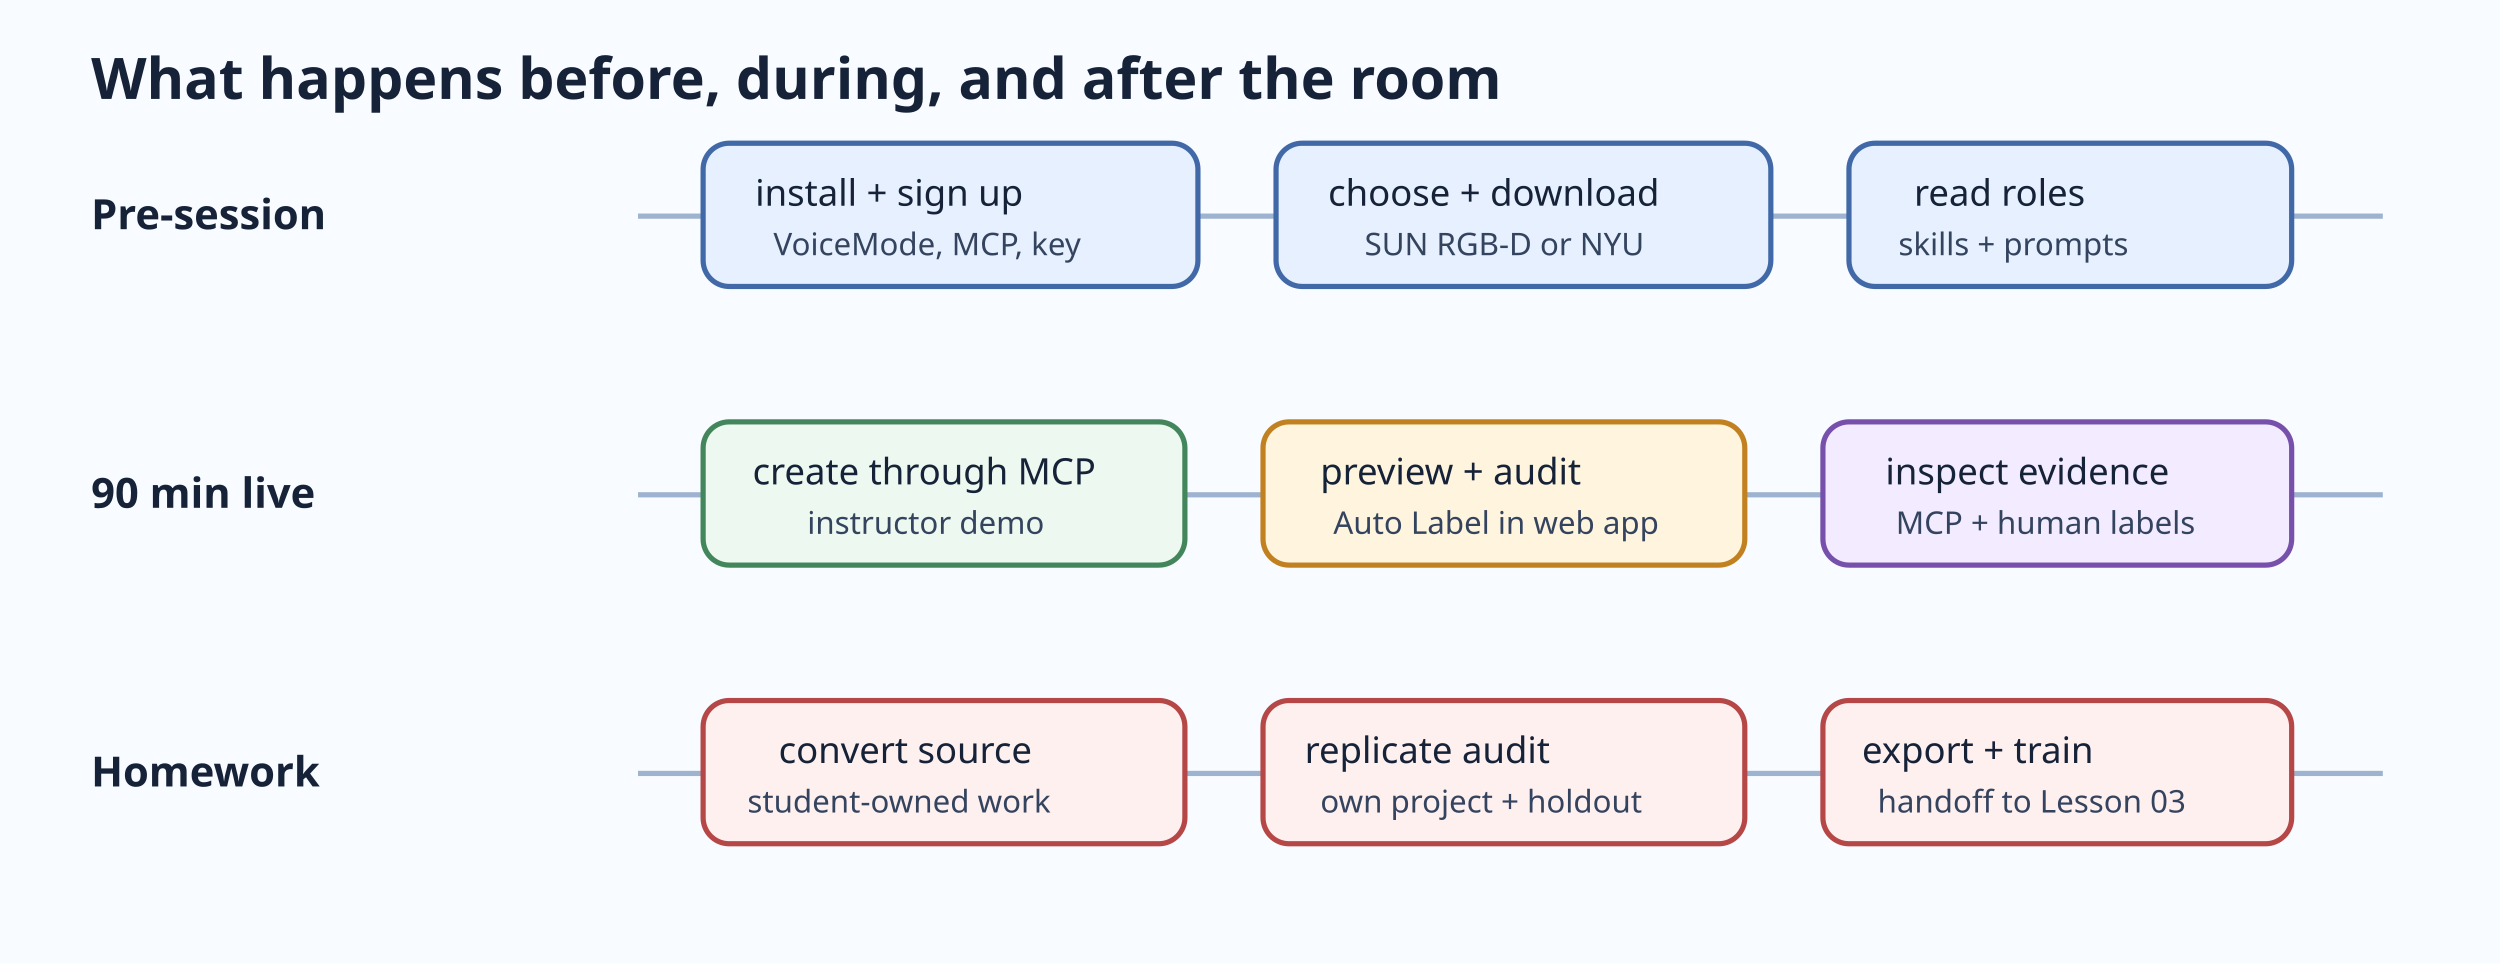
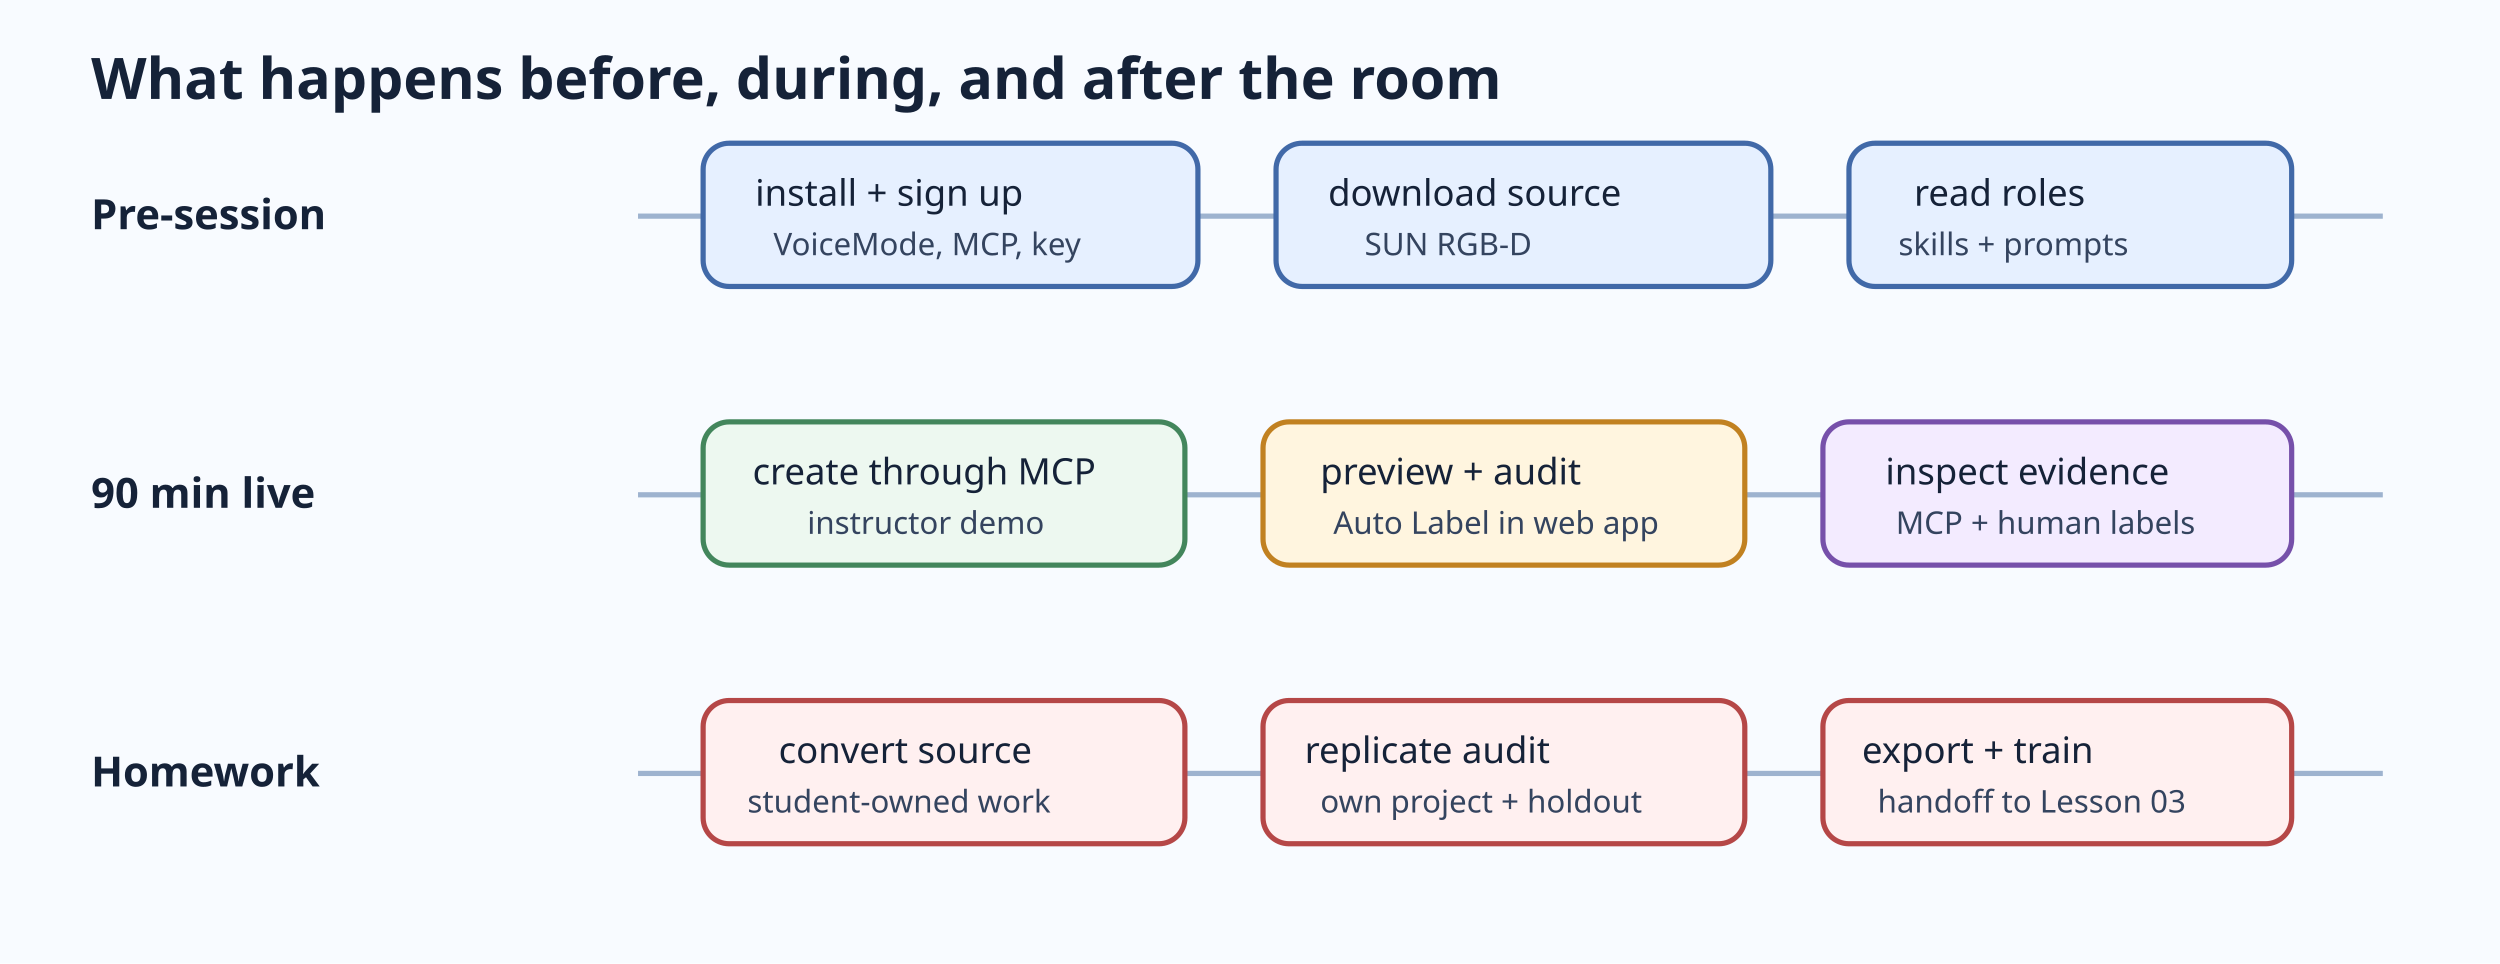
<svg xmlns="http://www.w3.org/2000/svg" width="960" height="370" viewBox="0 0 960 370" role="img" aria-labelledby="title desc">
  <style>
    .heading { font: 700 22px system-ui, sans-serif; fill: #152238; }
    .lane { font: 700 16px system-ui, sans-serif; fill: #152238; }
    .label { font: 14px system-ui, sans-serif; fill: #152238; }
    .small { font: 12px system-ui, sans-serif; fill: #34445f; }
  </style>
  <rect width="960" height="370" fill="#f8fbff" />
  <text x="35" y="38" class="heading">What happens before, during, and after the room</text>
  <line x1="245" y1="83" x2="915" y2="83" stroke="#9eb3cf" stroke-width="2" />
  <line x1="245" y1="190" x2="915" y2="190" stroke="#9eb3cf" stroke-width="2" />
  <line x1="245" y1="297" x2="915" y2="297" stroke="#9eb3cf" stroke-width="2" />
  <text x="35" y="88" class="lane">Pre-session</text>
  <text x="35" y="195" class="lane">90 min live</text>
  <text x="35" y="302" class="lane">Homework</text>
  <rect x="270" y="55" width="190" height="55" rx="10" fill="#e6f0ff" stroke="#4169a8" stroke-width="2" />
  <text x="290" y="79" class="label">install + sign up</text>
  <text x="297" y="98" class="small">VoiceMode, MCP, key</text>
  <rect x="490" y="55" width="190" height="55" rx="10" fill="#e6f0ff" stroke="#4169a8" stroke-width="2" />
-   <text x="510" y="79" class="label">choose + download</text>
-   <text x="524" y="98" class="small">SUN RGB-D or NYU</text>
+   <text x="510" y="79" class="label">download source</text>
+   <text x="524" y="98" class="small">SUN RGB-D</text>
  <rect x="710" y="55" width="170" height="55" rx="10" fill="#e6f0ff" stroke="#4169a8" stroke-width="2" />
  <text x="735" y="79" class="label">read roles</text>
  <text x="729" y="98" class="small">skills + prompts</text>
  <rect x="270" y="162" width="185" height="55" rx="10" fill="#edf8f0" stroke="#43865c" stroke-width="2" />
  <text x="289" y="186" class="label">create through MCP</text>
  <text x="310" y="205" class="small">instructor demo</text>
  <rect x="485" y="162" width="185" height="55" rx="10" fill="#fff5df" stroke="#c18121" stroke-width="2" />
  <text x="507" y="186" class="label">preview + audit</text>
  <text x="512" y="205" class="small">Auto Label in web app</text>
  <rect x="700" y="162" width="180" height="55" rx="10" fill="#f3ebff" stroke="#7650aa" stroke-width="2" />
  <text x="724" y="186" class="label">inspect evidence</text>
  <text x="728" y="205" class="small">MCP + human labels</text>
  <rect x="270" y="269" width="185" height="55" rx="10" fill="#fff0f0" stroke="#b54747" stroke-width="2" />
  <text x="299" y="293" class="label">convert source</text>
  <text x="287" y="312" class="small">student-owned work</text>
  <rect x="485" y="269" width="185" height="55" rx="10" fill="#fff0f0" stroke="#b54747" stroke-width="2" />
  <text x="501" y="293" class="label">replicate audit</text>
  <text x="507" y="312" class="small">own project + holdout</text>
  <rect x="700" y="269" width="180" height="55" rx="10" fill="#fff0f0" stroke="#b54747" stroke-width="2" />
  <text x="715" y="293" class="label">export + train</text>
  <text x="721" y="312" class="small">handoff to Lesson 03</text>
</svg>
